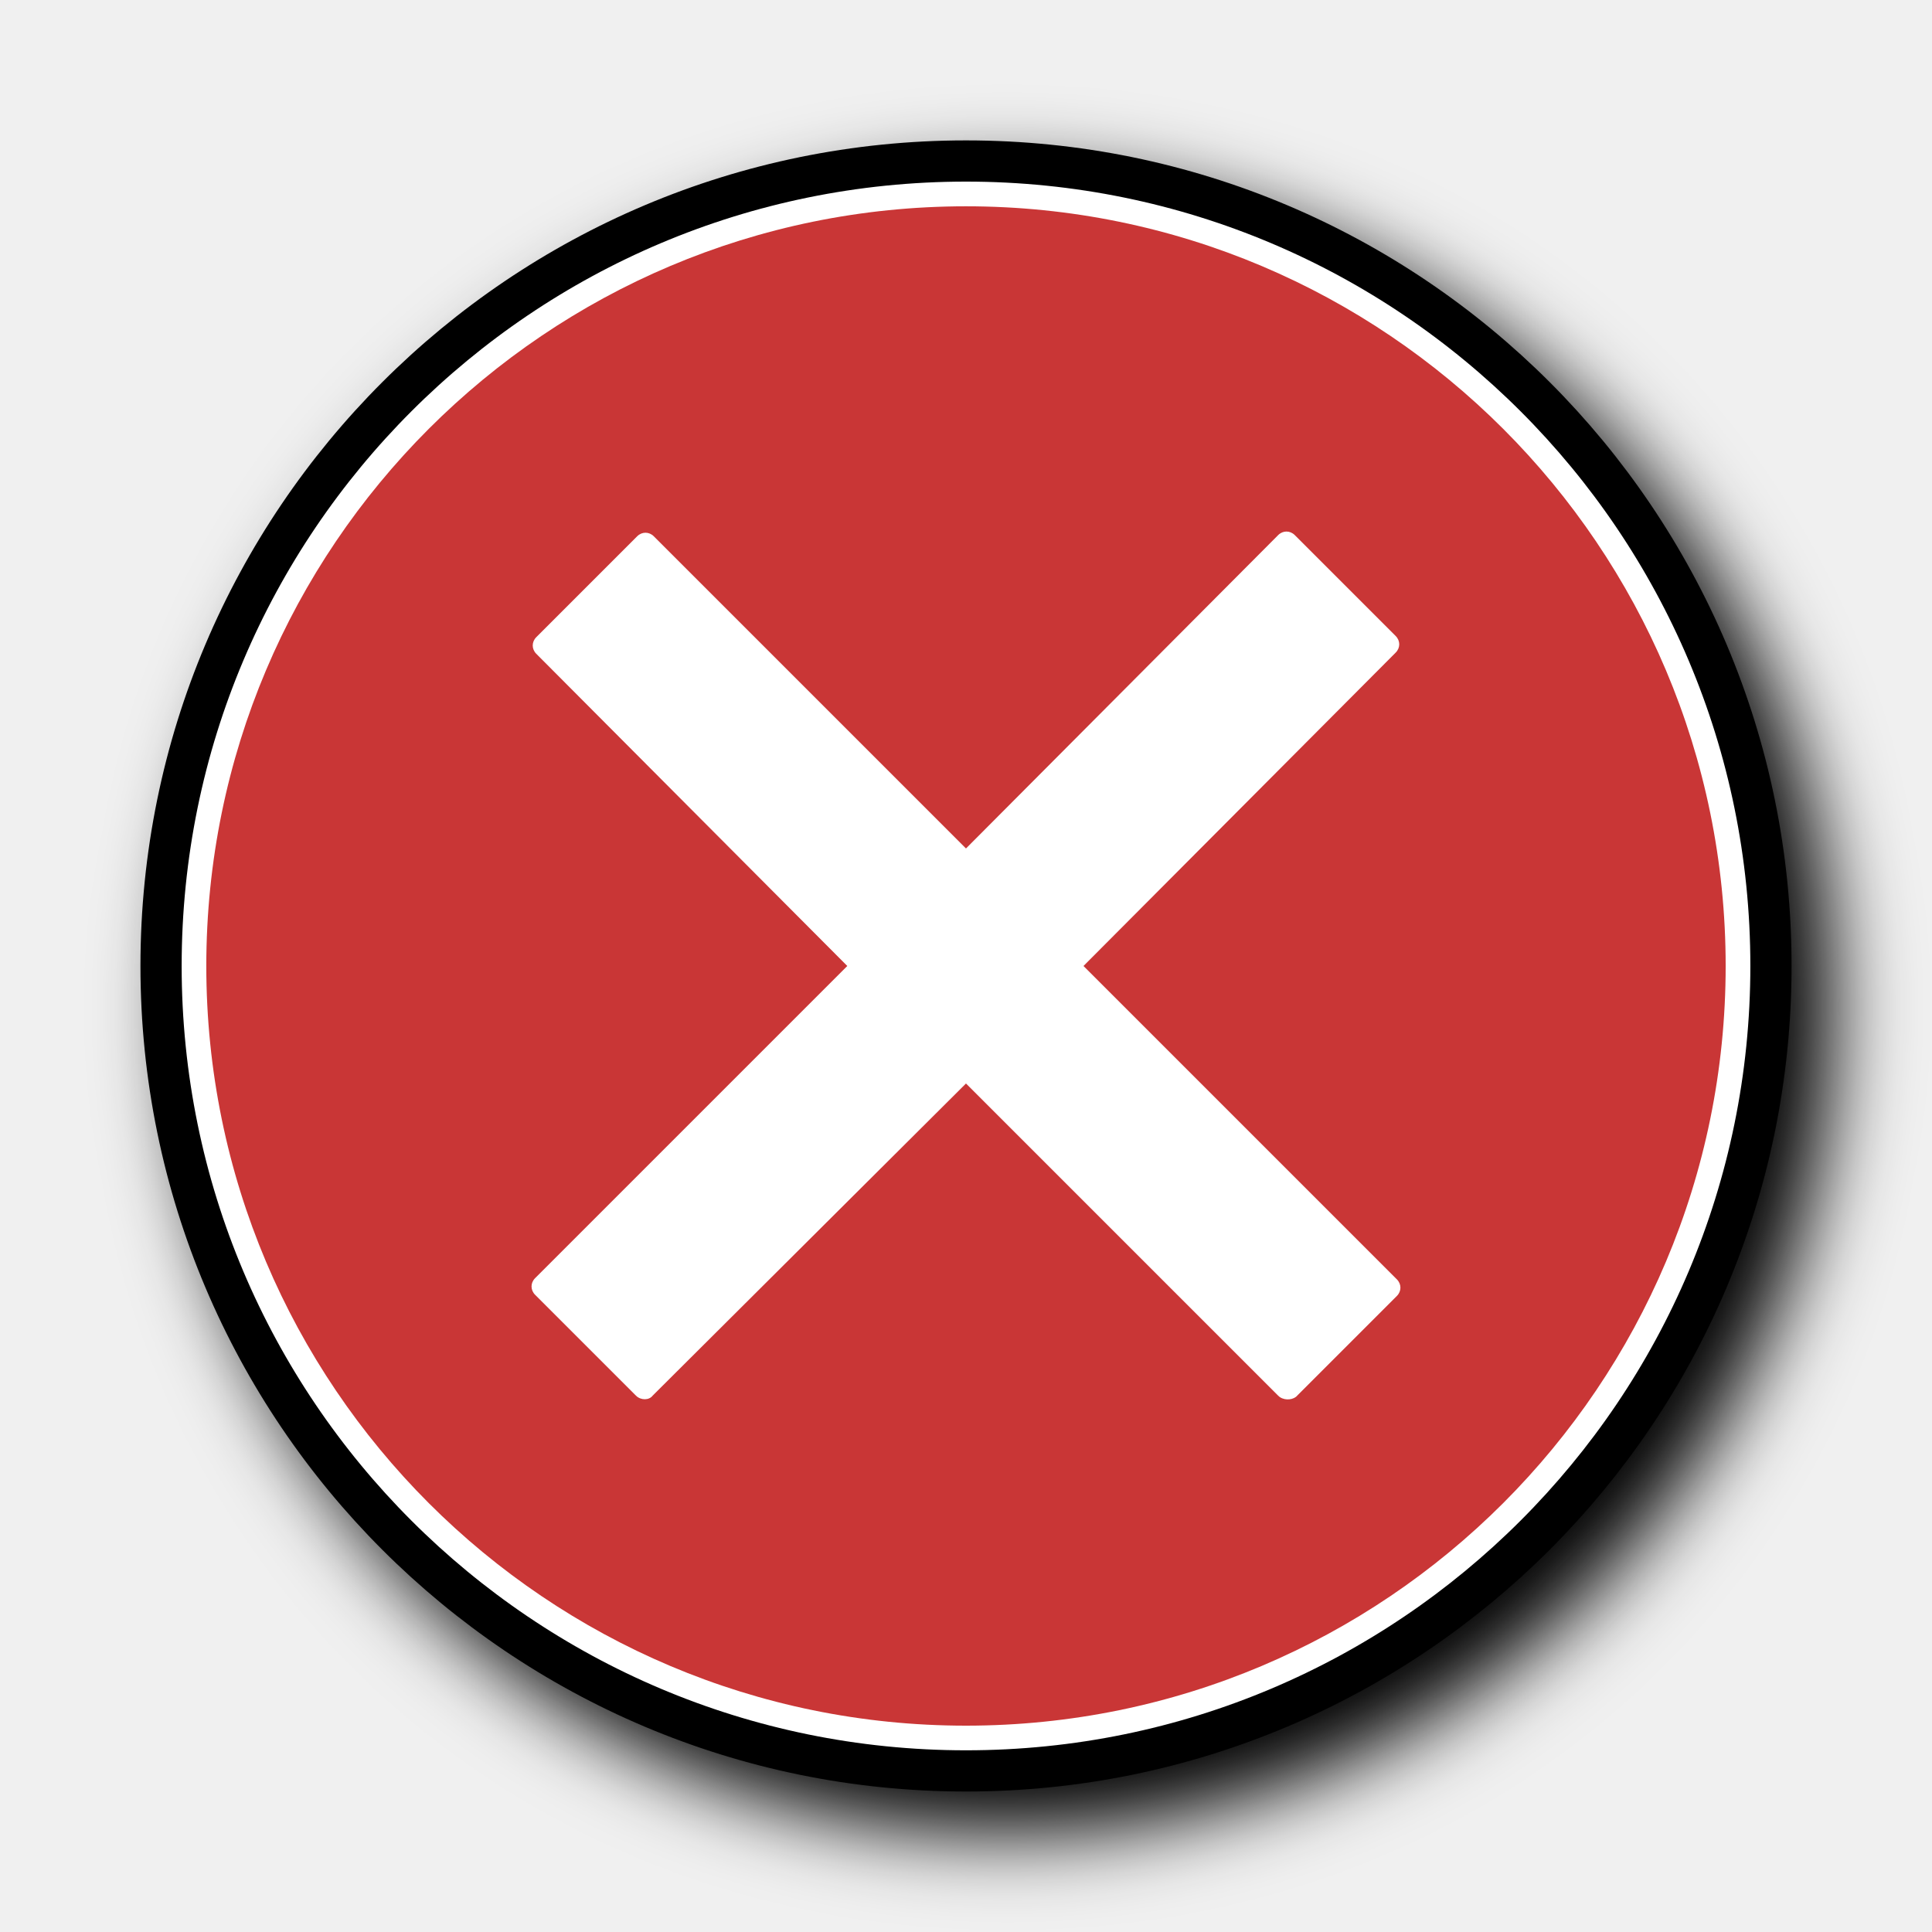
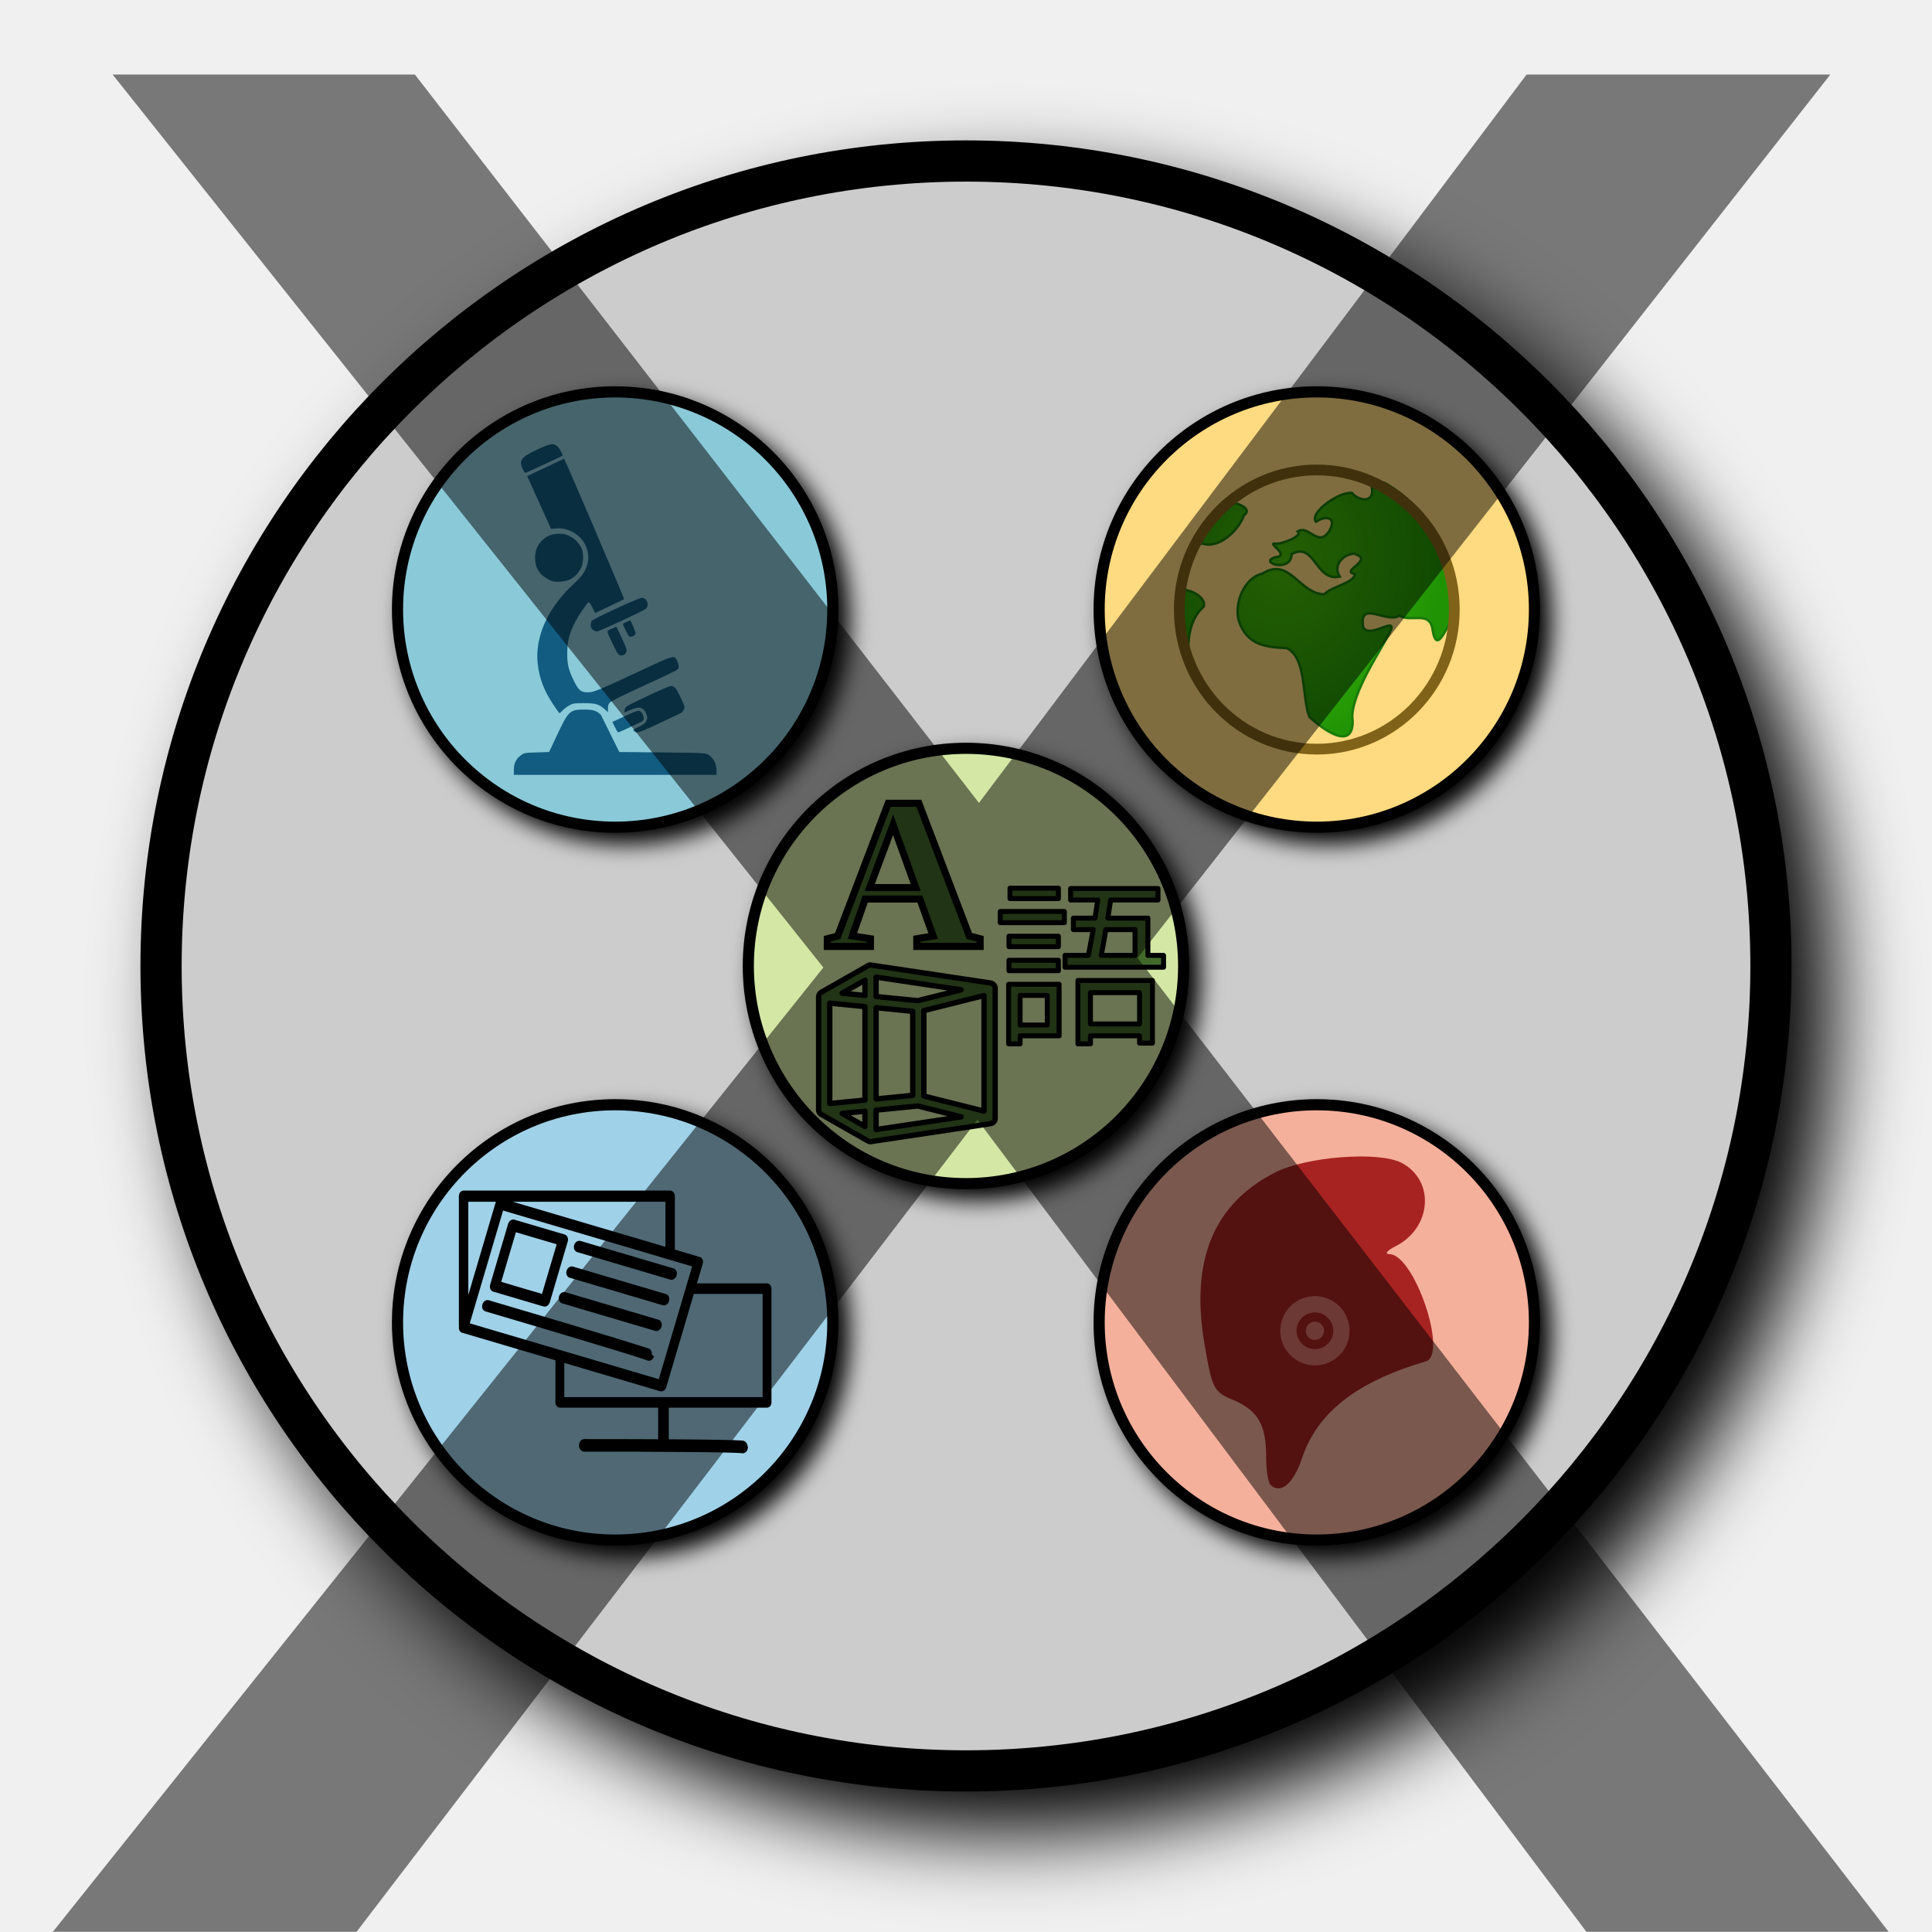
- <svg xmlns="http://www.w3.org/2000/svg" width="5.947mm" height="5.947mm" viewBox="0 0 21.072 21.072" id="svg10181" version="1.1">
+ <svg xmlns="http://www.w3.org/2000/svg" xmlns:xlink="http://www.w3.org/1999/xlink" width="5.947mm" height="5.947mm" viewBox="0 0 21.072 21.072" id="svg10181" version="1.1">
  <defs id="defs10183">
    <filter style="color-interpolation-filters:sRGB" id="filter14882-6-2-2-1-1">
      <feFlood flood-opacity="1" flood-color="rgb(0,0,0)" result="flood" id="feFlood14884-5-2-9-2-4" />
      <feComposite in="flood" in2="SourceGraphic" operator="in" result="composite1" id="feComposite14886-1-7-0-7-9" />
      <feGaussianBlur in="composite1" stdDeviation="0.5" result="blur" id="feGaussianBlur14888-7-8-0-0-2" />
      <feOffset dx="0.5" dy="0.5" result="offset" id="feOffset14890-3-9-6-9-0" />
      <feComposite in="SourceGraphic" in2="offset" operator="over" result="composite2" id="feComposite14892-2-1-4-3-6" />
    </filter>
    <filter style="color-interpolation-filters:sRGB" id="filter14882-2">
      <feFlood flood-opacity="1" flood-color="rgb(0,0,0)" result="flood" id="feFlood14884-2" />
      <feComposite in="flood" in2="SourceGraphic" operator="in" result="composite1" id="feComposite14886-8" />
      <feGaussianBlur in="composite1" stdDeviation="0.5" result="blur" id="feGaussianBlur14888-9" />
      <feOffset dx="0.5" dy="0.5" result="offset" id="feOffset14890-7" />
      <feComposite in="SourceGraphic" in2="offset" operator="over" result="composite2" id="feComposite14892-3" />
    </filter>
    <filter style="color-interpolation-filters:sRGB" id="filter14882-6-9">
      <feFlood flood-opacity="1" flood-color="rgb(0,0,0)" result="flood" id="feFlood14884-5-20" />
      <feComposite in="flood" in2="SourceGraphic" operator="in" result="composite1" id="feComposite14886-1-23" />
      <feGaussianBlur in="composite1" stdDeviation="0.5" result="blur" id="feGaussianBlur14888-7-7" />
      <feOffset dx="0.5" dy="0.5" result="offset" id="feOffset14890-3-5" />
      <feComposite in="SourceGraphic" in2="offset" operator="over" result="composite2" id="feComposite14892-2-9" />
    </filter>
    <filter style="color-interpolation-filters:sRGB" id="filter14882-6-2-6">
      <feFlood flood-opacity="1" flood-color="rgb(0,0,0)" result="flood" id="feFlood14884-5-2-0" />
      <feComposite in="flood" in2="SourceGraphic" operator="in" result="composite1" id="feComposite14886-1-7-6" />
      <feGaussianBlur in="composite1" stdDeviation="0.5" result="blur" id="feGaussianBlur14888-7-8-2" />
      <feOffset dx="0.5" dy="0.5" result="offset" id="feOffset14890-3-9-61" />
      <feComposite in="SourceGraphic" in2="offset" operator="over" result="composite2" id="feComposite14892-2-1-87" />
    </filter>
    <filter style="color-interpolation-filters:sRGB" id="filter14882-6-2-2-1">
      <feFlood flood-opacity="1" flood-color="rgb(0,0,0)" result="flood" id="feFlood14884-5-2-9-2" />
      <feComposite in="flood" in2="SourceGraphic" operator="in" result="composite1" id="feComposite14886-1-7-0-7" />
      <feGaussianBlur in="composite1" stdDeviation="0.5" result="blur" id="feGaussianBlur14888-7-8-0-0" />
      <feOffset dx="0.5" dy="0.5" result="offset" id="feOffset14890-3-9-6-9" />
      <feComposite in="SourceGraphic" in2="offset" operator="over" result="composite2" id="feComposite14892-2-1-4-3" />
    </filter>
    <filter style="color-interpolation-filters:sRGB" id="filter14882-6-2-1-3">
      <feFlood flood-opacity="1" flood-color="rgb(0,0,0)" result="flood" id="feFlood14884-5-2-1-6" />
      <feComposite in="flood" in2="SourceGraphic" operator="in" result="composite1" id="feComposite14886-1-7-3-7" />
      <feGaussianBlur in="composite1" stdDeviation="0.5" result="blur" id="feGaussianBlur14888-7-8-5-5" />
      <feOffset dx="0.5" dy="0.5" result="offset" id="feOffset14890-3-9-3-3" />
      <feComposite in="SourceGraphic" in2="offset" operator="over" result="composite2" id="feComposite14892-2-1-0-5" />
    </filter>
+     <radialGradient r="25.797" fy="21.771" fx="24.113" cy="21.771" cx="24.113" gradientTransform="matrix(0.4165222,-1.463345,1.19698,0.3492115,-24.42141,47.83493)" gradientUnits="userSpaceOnUse" id="radialGradient2237-6" xlink:href="#linearGradient17267" />
    <linearGradient id="linearGradient17267">
      <stop style="stop-color:#49c007;stop-opacity:1;" offset="0" id="stop17269" />
      <stop style="stop-color:#209305;stop-opacity:1;" offset="1" id="stop17271" />
    </linearGradient>
+     <filter id="filter14882-6-2-2-1-1-7" style="color-interpolation-filters:sRGB">
+       <feFlood id="feFlood14884-5-2-9-2-4-5" result="flood" flood-color="rgb(0,0,0)" flood-opacity="1" />
+       <feComposite id="feComposite14886-1-7-0-7-9-3" result="composite1" operator="in" in2="SourceGraphic" in="flood" />
+       <feGaussianBlur id="feGaussianBlur14888-7-8-0-0-2-5" result="blur" stdDeviation="0.5" in="composite1" />
+       <feOffset id="feOffset14890-3-9-6-9-0-6" result="offset" dy="0.5" dx="0.5" />
+       <feComposite id="feComposite14892-2-1-4-3-6-2" result="composite2" operator="over" in2="offset" in="SourceGraphic" />
+     </filter>
+     <filter id="filter14882-2-9" style="color-interpolation-filters:sRGB">
+       <feFlood id="feFlood14884-2-1" result="flood" flood-color="rgb(0,0,0)" flood-opacity="1" />
+       <feComposite id="feComposite14886-8-2" result="composite1" operator="in" in2="SourceGraphic" in="flood" />
+       <feGaussianBlur id="feGaussianBlur14888-9-7" result="blur" stdDeviation="0.5" in="composite1" />
+       <feOffset id="feOffset14890-7-0" result="offset" dy="0.5" dx="0.5" />
+       <feComposite id="feComposite14892-3-9" result="composite2" operator="over" in2="offset" in="SourceGraphic" />
+     </filter>
+     <filter id="filter14882-6-9-3" style="color-interpolation-filters:sRGB">
+       <feFlood id="feFlood14884-5-20-6" result="flood" flood-color="rgb(0,0,0)" flood-opacity="1" />
+       <feComposite id="feComposite14886-1-23-0" result="composite1" operator="in" in2="SourceGraphic" in="flood" />
+       <feGaussianBlur id="feGaussianBlur14888-7-7-6" result="blur" stdDeviation="0.5" in="composite1" />
+       <feOffset id="feOffset14890-3-5-2" result="offset" dy="0.5" dx="0.5" />
+       <feComposite id="feComposite14892-2-9-6" result="composite2" operator="over" in2="offset" in="SourceGraphic" />
+     </filter>
+     <filter id="filter14882-6-2-6-1" style="color-interpolation-filters:sRGB">
+       <feFlood id="feFlood14884-5-2-0-8" result="flood" flood-color="rgb(0,0,0)" flood-opacity="1" />
+       <feComposite id="feComposite14886-1-7-6-7" result="composite1" operator="in" in2="SourceGraphic" in="flood" />
+       <feGaussianBlur id="feGaussianBlur14888-7-8-2-9" result="blur" stdDeviation="0.5" in="composite1" />
+       <feOffset id="feOffset14890-3-9-61-2" result="offset" dy="0.5" dx="0.5" />
+       <feComposite id="feComposite14892-2-1-87-0" result="composite2" operator="over" in2="offset" in="SourceGraphic" />
+     </filter>
+     <filter id="filter14882-6-2-2-1-2" style="color-interpolation-filters:sRGB">
+       <feFlood id="feFlood14884-5-2-9-2-3" result="flood" flood-color="rgb(0,0,0)" flood-opacity="1" />
+       <feComposite id="feComposite14886-1-7-0-7-7" result="composite1" operator="in" in2="SourceGraphic" in="flood" />
+       <feGaussianBlur id="feGaussianBlur14888-7-8-0-0-5" result="blur" stdDeviation="0.5" in="composite1" />
+       <feOffset id="feOffset14890-3-9-6-9-9" result="offset" dy="0.5" dx="0.5" />
+       <feComposite id="feComposite14892-2-1-4-3-2" result="composite2" operator="over" in2="offset" in="SourceGraphic" />
+     </filter>
+     <filter id="filter14882-6-2-1-3-2" style="color-interpolation-filters:sRGB">
+       <feFlood id="feFlood14884-5-2-1-6-8" result="flood" flood-color="rgb(0,0,0)" flood-opacity="1" />
+       <feComposite id="feComposite14886-1-7-3-7-9" result="composite1" operator="in" in2="SourceGraphic" in="flood" />
+       <feGaussianBlur id="feGaussianBlur14888-7-8-5-5-7" result="blur" stdDeviation="0.5" in="composite1" />
+       <feOffset id="feOffset14890-3-9-3-3-3" result="offset" dy="0.5" dx="0.5" />
+       <feComposite id="feComposite14892-2-1-0-5-6" result="composite2" operator="over" in2="offset" in="SourceGraphic" />
+     </filter>
  </defs>
-   <g id="layer1" transform="translate(-302.6785,-335.755)">
-     <g id="g11064">
-       <g style="fill:#ffffff" id="g4673-4-8" transform="matrix(0.3782612,0,0,0.3782612,283.0495,328.2753)">
-         <g style="fill:#ffffff" id="g14894-9-7-7-7-9" transform="matrix(2.376381,0,0,2.376381,14.75502,-69.16565)">
-           <circle r="9.767" cy="49.147" cx="27.349" id="path14357-4-5-2-4-2" style="color:#000000;clip-rule:nonzero;display:inline;overflow:visible;visibility:visible;opacity:1;isolation:auto;mix-blend-mode:normal;color-interpolation:sRGB;color-interpolation-filters:linearRGB;solid-color:#000000;solid-opacity:1;fill:#ffffff;fill-opacity:1;fill-rule:evenodd;stroke:#000000;stroke-width:0.5;stroke-linecap:butt;stroke-linejoin:miter;stroke-miterlimit:4;stroke-dasharray:none;stroke-dashoffset:0;stroke-opacity:1;filter:url(#filter14882-6-2-2-1-1);color-rendering:auto;image-rendering:auto;shape-rendering:auto;text-rendering:auto;enable-background:accumulate" />
+   <g id="layer1" transform="translate(-386.6071,-324.6836)">
+     <g id="g10022" transform="matrix(0.2704085,0,0,0.2704085,410.6611,315.9537)">
+       <g id="g4673-4-8" transform="matrix(1.398851,0,0,1.398851,-161.5445,4.623503)">
+         <g style="fill:#cccccc" id="g14894-9-7-7-7-9" transform="matrix(2.376381,0,0,2.376381,14.75502,-69.16565)">
+           <circle r="9.767" cy="49.147" cx="27.349" id="path14357-4-5-2-4-2" style="color:#000000;clip-rule:nonzero;display:inline;overflow:visible;visibility:visible;opacity:1;isolation:auto;mix-blend-mode:normal;color-interpolation:sRGB;color-interpolation-filters:linearRGB;solid-color:#000000;solid-opacity:1;fill:#cccccc;fill-opacity:1;fill-rule:evenodd;stroke:#000000;stroke-width:0.5;stroke-linecap:butt;stroke-linejoin:miter;stroke-miterlimit:4;stroke-dasharray:none;stroke-dashoffset:0;stroke-opacity:1;filter:url(#filter14882-6-2-2-1-1);color-rendering:auto;image-rendering:auto;shape-rendering:auto;text-rendering:auto;enable-background:accumulate" />
        </g>
      </g>
-       <g transform="matrix(0.1294643,0,0,0.1294643,304.9286,338.0051)" id="g10956">
-         <circle style="fill:#c93636" class="st0" cx="64" cy="64" r="64" id="circle10945" />
-         <path style="fill:#ffffff" class="st1" d="M 100.3,90.4 73.9,64 100.2,37.6 c 0.4,-0.4 0.4,-1 0,-1.4 l -8.5,-8.5 c -0.4,-0.4 -1,-0.4 -1.4,0 L 64,54.1 37.7,27.8 c -0.4,-0.4 -1,-0.4 -1.4,0 l -8.5,8.5 c -0.4,0.4 -0.4,1 0,1.4 L 54,64 27.7,90.3 c -0.4,0.4 -0.4,1 0,1.4 l 8.5,8.5 c 0.4,0.4 1.1,0.4 1.4,0 L 64,73.9 90.3,100.2 c 0.4,0.4 1.1,0.4 1.5,0.1 l 8.5,-8.5 c 0.4,-0.4 0.4,-1 0,-1.4 z" id="path10947" />
+       <g transform="translate(-0.1177011,-53.47679)" id="g9970">
+         <g id="g14894-6" transform="matrix(0.8988928,0,0,0.8988928,-74.45764,80.54522)">
+           <circle r="9.767" cy="49.147" cx="27.349" id="path14357-1" style="color:#000000;clip-rule:nonzero;display:inline;overflow:visible;visibility:visible;opacity:1;isolation:auto;mix-blend-mode:normal;color-interpolation:sRGB;color-interpolation-filters:linearRGB;solid-color:#000000;solid-opacity:1;fill:#d4e7a5;fill-opacity:1;fill-rule:evenodd;stroke:#000000;stroke-width:0.5;stroke-linecap:butt;stroke-linejoin:miter;stroke-miterlimit:4;stroke-dasharray:none;stroke-dashoffset:0;stroke-opacity:1;filter:url(#filter14882-2);color-rendering:auto;image-rendering:auto;shape-rendering:auto;text-rendering:auto;enable-background:accumulate" />
+           <text id="text14359-2" y="52.016" x="28.591" style="font-style:normal;font-weight:normal;font-size:5.927px;line-height:125%;font-family:Sans;letter-spacing:0px;word-spacing:0px;fill:#42692a;fill-opacity:1;stroke:#000000;stroke-width:0.222;stroke-linecap:round;stroke-linejoin:round;stroke-miterlimit:10;stroke-dasharray:none;stroke-opacity:1" xml:space="preserve">
+             <tspan style="font-style:normal;font-variant:normal;font-weight:normal;font-stretch:normal;font-size:7.902px;font-family:Arial;-inkscape-font-specification:Arial;fill:#42692a;fill-opacity:1;stroke:#000000;stroke-width:0.222;stroke-linecap:round;stroke-linejoin:round;stroke-miterlimit:10;stroke-dasharray:none;stroke-opacity:1" y="52.016" x="28.591" id="tspan14361-9">語</tspan>
+           </text>
+           <text id="text14363-3" y="48.269" x="21.03" style="font-style:normal;font-variant:normal;font-weight:normal;font-stretch:normal;font-size:9.726px;line-height:125%;font-family:'Liberation Serif';-inkscape-font-specification:'Liberation Serif';letter-spacing:0px;word-spacing:0px;fill:#42692a;fill-opacity:1;stroke:#000000;stroke-width:0.317;stroke-linecap:butt;stroke-linejoin:miter;stroke-miterlimit:10;stroke-dasharray:none;stroke-opacity:1" xml:space="preserve">
+             <tspan style="font-style:normal;font-variant:normal;font-weight:bold;font-stretch:normal;font-family:'Liberation Serif';-inkscape-font-specification:'Liberation Serif Bold';fill:#42692a;fill-opacity:1;stroke:#000000;stroke-width:0.317;stroke-miterlimit:10;stroke-dasharray:none;stroke-opacity:1" y="48.269" x="21.03" id="tspan14365-1">A</tspan>
+           </text>
+           <g style="fill:none;fill-opacity:1;stroke-width:6.135;stroke-miterlimit:10;stroke-dasharray:none" transform="matrix(-0.05083324,0,0,0.05083324,14.74053,45.49891)" id="g14391-9">
+             <path id="path14426-4" d="m -163.85,70.898 a 4.915,4.915 0 0 0 -1.457,0.244 l -103.828,15.543 a 4.915,4.915 0 0 0 -0.006,0 4.915,4.915 0 0 0 -4.641,5.711 l 0,112.979 a 4.915,4.915 0 0 0 4.566,5.686 l 103.941,15.561 a 4.915,4.915 0 0 0 4.533,-0.818 l 39.811,-22.662 a 4.915,4.915 0 0 0 2.973,-5.322 l 0,-97.887 a 4.915,4.915 0 0 0 -2.26,-4.902 4.915,4.915 0 0 0 -0.225,-0.135 L -160.719,71.967 a 4.915,4.915 0 0 0 -3.131,-1.068 z m -4.84,10.689 0,17.152 -36.883,3.631 -38.186,-9.547 75.068,-11.236 z m 9.828,2.746 20.127,11.455 -20.127,1.982 0,-13.438 z m -105.09,13.574 53.1,13.275 0,75.391 -53.1,13.275 0,-101.941 z m 136.166,6.678 0,88.584 -31.076,-3.061 0,-82.463 31.076,-3.061 z m -40.904,4.029 0,80.527 -32.334,-3.186 0,-74.156 32.334,-3.186 z m -36.883,86.771 36.883,3.631 0,17.152 -75.068,-11.236 38.186,-9.547 z m 46.711,4.6 20.125,1.98 -20.125,11.457 0,-13.438 z" style="color:#000000;font-style:normal;font-variant:normal;font-weight:normal;font-stretch:normal;font-size:medium;line-height:normal;font-family:Dialog;text-indent:0;text-align:start;text-decoration:none;text-decoration-line:none;text-decoration-style:solid;text-decoration-color:#000000;letter-spacing:normal;word-spacing:normal;text-transform:none;direction:ltr;block-progression:tb;writing-mode:lr-tb;baseline-shift:baseline;text-anchor:start;white-space:normal;clip-rule:nonzero;display:inline;overflow:visible;visibility:visible;opacity:1;isolation:auto;mix-blend-mode:normal;color-interpolation:sRGB;color-interpolation-filters:linearRGB;solid-color:#000000;solid-opacity:1;fill:#42692a;fill-opacity:1;fill-rule:nonzero;stroke:#000000;stroke-width:4.698;stroke-linecap:round;stroke-linejoin:round;stroke-miterlimit:10;stroke-dasharray:none;stroke-dashoffset:0;stroke-opacity:1;color-rendering:auto;image-rendering:auto;shape-rendering:auto;text-rendering:auto;enable-background:accumulate" />
+           </g>
+         </g>
+         <g id="g9927" transform="translate(3.349906,58.92224)">
+           <g id="g15255-7" transform="translate(-98.03476,30.26365)">
+             <g id="g14894-9-8" transform="matrix(0.8988928,0,0,0.8988928,6.077119,5.736059)">
+               <circle r="9.767" cy="49.147" cx="27.349" id="path14357-4-4" style="color:#000000;clip-rule:nonzero;display:inline;overflow:visible;visibility:visible;opacity:1;isolation:auto;mix-blend-mode:normal;color-interpolation:sRGB;color-interpolation-filters:linearRGB;solid-color:#000000;solid-opacity:1;fill:#9fd1e8;fill-opacity:1;fill-rule:evenodd;stroke:#000000;stroke-width:0.5;stroke-linecap:butt;stroke-linejoin:miter;stroke-miterlimit:4;stroke-dasharray:none;stroke-dashoffset:0;stroke-opacity:1;filter:url(#filter14882-6-9);color-rendering:auto;image-rendering:auto;shape-rendering:auto;text-rendering:auto;enable-background:accumulate" />
+             </g>
+             <g id="g15168-5" transform="matrix(0.2638754,0,0,0.3128042,61.19909,40.05706)">
+               <g id="g15217-0" transform="translate(-0.7057329,-6.251093)" />
+               <g id="g15234-3">
+                 <g transform="translate(-0.7057329,-7.739448)" id="g15223-6">
+                   <rect style="color:#000000;clip-rule:nonzero;display:inline;overflow:visible;visibility:visible;opacity:1;isolation:auto;mix-blend-mode:normal;color-interpolation:sRGB;color-interpolation-filters:linearRGB;solid-color:#000000;solid-opacity:1;fill:#9fd1e8;fill-opacity:1;fill-rule:nonzero;stroke:#000000;stroke-width:1.356;stroke-linecap:round;stroke-linejoin:round;stroke-miterlimit:4;stroke-dasharray:none;stroke-dashoffset:0;stroke-opacity:1;color-rendering:auto;image-rendering:auto;shape-rendering:auto;text-rendering:auto;enable-background:accumulate" id="rect15127-7-1" width="31.665" height="14.668" x="-123.477" y="34.897" />
+                   <g transform="translate(-0.7485441,-1.368154)" id="g15213-0">
+                     <path style="fill:none;fill-rule:evenodd;stroke:#000000;stroke-width:1.623;stroke-linecap:butt;stroke-linejoin:round;stroke-miterlimit:10;stroke-dasharray:none;stroke-opacity:1" d="m -106.896,51.197 0,4.631" id="path15209-6" />
+                     <path style="fill:none;fill-rule:evenodd;stroke:#000000;stroke-width:1.623;stroke-linecap:round;stroke-linejoin:round;stroke-miterlimit:10;stroke-dasharray:none;stroke-opacity:1" d="m -118.996,56.474 c 24.203,0 24.203,0.21 24.203,0.21" id="path15211-3" />
+                   </g>
+                 </g>
+                 <rect style="color:#000000;clip-rule:nonzero;display:inline;overflow:visible;visibility:visible;opacity:1;isolation:auto;mix-blend-mode:normal;color-interpolation:sRGB;color-interpolation-filters:linearRGB;solid-color:#000000;solid-opacity:1;fill:#9fd1e8;fill-opacity:1;fill-rule:nonzero;stroke:#000000;stroke-width:1.441;stroke-linecap:round;stroke-linejoin:round;stroke-miterlimit:4;stroke-dasharray:none;stroke-dashoffset:0;stroke-opacity:1;color-rendering:auto;image-rendering:auto;shape-rendering:auto;text-rendering:auto;enable-background:accumulate" id="rect15127-0-2" width="31.573" height="16.607" x="-138.901" y="15.235" />
+                 <g transform="matrix(0.9590112,0.2390438,-0.3359116,0.9590112,-35.11166,21.46364)" id="g15193-0">
+                   <rect y="18.447" x="-95.935" height="16.607" width="31.573" id="rect15127-6" style="color:#000000;clip-rule:nonzero;display:inline;overflow:visible;visibility:visible;opacity:1;isolation:auto;mix-blend-mode:normal;color-interpolation:sRGB;color-interpolation-filters:linearRGB;solid-color:#000000;solid-opacity:1;fill:#9fd1e8;fill-opacity:1;fill-rule:nonzero;stroke:#000000;stroke-width:1.441;stroke-linecap:round;stroke-linejoin:round;stroke-miterlimit:4;stroke-dasharray:none;stroke-dashoffset:0;stroke-opacity:1;color-rendering:auto;image-rendering:auto;shape-rendering:auto;text-rendering:auto;enable-background:accumulate" />
+                   <g id="g15161-1">
+                     <rect style="color:#000000;clip-rule:nonzero;display:inline;overflow:visible;visibility:visible;opacity:1;isolation:auto;mix-blend-mode:normal;color-interpolation:sRGB;color-interpolation-filters:linearRGB;solid-color:#000000;solid-opacity:1;fill:#9fd1e8;fill-opacity:1;fill-rule:nonzero;stroke:#000000;stroke-width:1.5;stroke-linecap:round;stroke-linejoin:round;stroke-miterlimit:4;stroke-dasharray:none;stroke-dashoffset:0;stroke-opacity:1;color-rendering:auto;image-rendering:auto;shape-rendering:auto;text-rendering:auto;enable-background:accumulate" id="rect15129-5" width="8.001" height="8.171" x="-93.148" y="20.634" />
+                     <g style="stroke-width:1.5;stroke-linecap:round;stroke-linejoin:round;stroke-miterlimit:10;stroke-dasharray:none" id="g15156-5" transform="translate(0,-0.798677)">
+                       <path id="path15131-47" d="m -82.546,21.649 14.831,0" style="fill:none;fill-rule:evenodd;stroke:#000000;stroke-width:1.5;stroke-linecap:round;stroke-linejoin:round;stroke-miterlimit:10;stroke-dasharray:none;stroke-opacity:1" />
+                       <path id="path15131-4-6" d="m -82.546,28.54 14.831,0" style="fill:none;fill-rule:evenodd;stroke:#000000;stroke-width:1.5;stroke-linecap:round;stroke-linejoin:round;stroke-miterlimit:10;stroke-dasharray:none;stroke-opacity:1" />
+                       <path id="path15131-0-5" d="m -82.546,25.095 14.831,0" style="fill:none;fill-rule:evenodd;stroke:#000000;stroke-width:1.5;stroke-linecap:round;stroke-linejoin:round;stroke-miterlimit:10;stroke-dasharray:none;stroke-opacity:1" />
+                     </g>
+                   </g>
+                   <path id="path15154-6" d="m -93.432,31.535 c 25.917,0 25.917,0.153 25.917,0.153" style="fill:none;fill-rule:evenodd;stroke:#000000;stroke-width:1.5;stroke-linecap:round;stroke-linejoin:round;stroke-miterlimit:10;stroke-dasharray:none;stroke-opacity:1" />
+                 </g>
+               </g>
+             </g>
+           </g>
+           <g id="g4646-9" transform="translate(-89.21268,30.26365)">
+             <g id="g14894-9-7-3" transform="matrix(0.8988928,0,0,0.8988928,25.55523,5.736059)">
+               <circle r="9.767" cy="49.147" cx="27.349" id="path14357-4-5-7" style="color:#000000;clip-rule:nonzero;display:inline;overflow:visible;visibility:visible;opacity:1;isolation:auto;mix-blend-mode:normal;color-interpolation:sRGB;color-interpolation-filters:linearRGB;solid-color:#000000;solid-opacity:1;fill:#f4b09b;fill-opacity:1;fill-rule:evenodd;stroke:#000000;stroke-width:0.5;stroke-linecap:butt;stroke-linejoin:miter;stroke-miterlimit:4;stroke-dasharray:none;stroke-dashoffset:0;stroke-opacity:1;filter:url(#filter14882-6-2-6);color-rendering:auto;image-rendering:auto;shape-rendering:auto;text-rendering:auto;enable-background:accumulate" />
+             </g>
+             <g id="g4563-4" transform="matrix(0.2488957,0,0,0.2488957,13.12101,32.54981)">
+               <path id="path15299-5" d="m 141.218,96.071 c -0.386,-0.386 -0.701,-2.456 -0.701,-4.6 0,-5.146 -1.369,-7.477 -5.374,-9.151 -3.123,-1.305 -3.373,-1.794 -4.613,-9.043 -2.314,-13.526 1.443,-22.69 11.393,-27.791 5.093,-2.611 16.916,-3.508 20.578,-1.561 5.427,2.886 4.853,10.53 -1.014,13.499 -1.388,0.702 -1.813,1.262 -0.97,1.277 4.033,0.073 9.52,16.298 5.876,17.375 -11.271,3.331 -17.598,8.294 -20.083,15.752 -1.365,4.096 -3.477,5.856 -5.091,4.243 z" style="fill:#a72321;fill-opacity:1" />
+               <circle r="5.614" cy="71.12" cx="148.424" id="path15301-2" style="color:#000000;clip-rule:nonzero;display:inline;overflow:visible;visibility:visible;opacity:1;isolation:auto;mix-blend-mode:normal;color-interpolation:sRGB;color-interpolation-filters:linearRGB;solid-color:#000000;solid-opacity:1;fill:#db7368;fill-opacity:1;fill-rule:nonzero;stroke:none;stroke-width:1.5;stroke-linecap:butt;stroke-linejoin:round;stroke-miterlimit:10;stroke-dasharray:none;stroke-dashoffset:0;stroke-opacity:1;color-rendering:auto;image-rendering:auto;shape-rendering:auto;text-rendering:auto;enable-background:accumulate" />
+               <circle r="2.225" cy="71.12" cx="148.424" id="path15303-5" style="color:#000000;clip-rule:nonzero;display:inline;overflow:visible;visibility:visible;opacity:1;isolation:auto;mix-blend-mode:normal;color-interpolation:sRGB;color-interpolation-filters:linearRGB;solid-color:#000000;solid-opacity:1;fill:#db7368;fill-opacity:1;fill-rule:nonzero;stroke:#a62321;stroke-width:1.5;stroke-linecap:butt;stroke-linejoin:round;stroke-miterlimit:10;stroke-dasharray:none;stroke-dashoffset:0;stroke-opacity:1;color-rendering:auto;image-rendering:auto;shape-rendering:auto;text-rendering:auto;enable-background:accumulate" />
+             </g>
+           </g>
+           <g id="g4673-4" transform="translate(-136.991,1.510195)">
+             <g id="g14894-9-7-7-7" transform="matrix(0.8988928,0,0,0.8988928,45.03334,5.736059)">
+               <circle r="9.767" cy="49.147" cx="27.349" id="path14357-4-5-2-4" style="color:#000000;clip-rule:nonzero;display:inline;overflow:visible;visibility:visible;opacity:1;isolation:auto;mix-blend-mode:normal;color-interpolation:sRGB;color-interpolation-filters:linearRGB;solid-color:#000000;solid-opacity:1;fill:#8ac9d8;fill-opacity:1;fill-rule:evenodd;stroke:#000000;stroke-width:0.5;stroke-linecap:butt;stroke-linejoin:miter;stroke-miterlimit:4;stroke-dasharray:none;stroke-dashoffset:0;stroke-opacity:1;filter:url(#filter14882-6-2-2-1);color-rendering:auto;image-rendering:auto;shape-rendering:auto;text-rendering:auto;enable-background:accumulate" />
+             </g>
+             <g transform="matrix(0.03230569,0,0,0.03230569,57.17919,33.03883)" id="layer1-3-4" style="fill:#125c81;fill-opacity:1">
+               <path id="path2995-8-3" d="m 258.5,722.4 c 0,-7.975 2.928,-13.942 8.911,-18.157 4.187,-2.95 4.514,-3.008 19.697,-3.5 l 15.439,-0.5 10.227,-21.806 c 13.915,-29.671 15.616,-31.22 34.227,-31.164 10.805,0.032 15.486,1.581 20.263,6.701 l 22.898,46.269 53.419,0.5 c 58.543,0.548 56.057,0.281 62.116,6.661 3.83,4.032 5.803,9.407 5.803,15.807 l 0,5.532 -253,0 z m 126.205,-53.195 -3.224,-6.538 6.259,-2.851 c 3.443,-1.568 10.242,-4.701 15.109,-6.962 4.867,-2.261 9.897,-4.112 11.177,-4.112 4.778,0 8.749,9.866 5.167,12.839 -1.474,1.223 -29.352,14.161 -30.514,14.161 -0.413,0 -2.202,-2.942 -3.975,-6.538 z m 24.237,5.119 c -2.367,-1.731 -2.586,-1.525 6.379,-6.013 5.997,-3.003 7.594,-4.318 8.827,-7.27 1.358,-3.251 1.344,-4.03 -0.15,-7.941 -3.364,-8.809 -8.963,-10.309 -19.999,-5.358 -3.678,1.65 -6.869,3 -7.093,3 -1.394,0 -0.024,-5.155 1.843,-6.935 3.101,-2.956 52.613,-25.998 55.944,-26.035 1.482,-0.017 3.793,0.982 5.136,2.22 2.534,2.335 11.67,21.136 11.67,24.016 0,3.176 -2.311,6.653 -5.389,8.109 -53.552,25.331 -53.123,25.165 -57.169,22.206 z M 307.703,640.913 c -11.631,-17.557 -17.18,-32.064 -19.325,-50.521 -2.609,-22.448 3.841,-46.63 18.376,-68.889 8.133,-12.455 15.653,-21.084 31.163,-35.761 14.862,-14.063 17.637,-32.159 7.399,-48.247 -6.754,-10.613 -22.406,-18.088 -34.186,-16.326 l -6.255,0.352 -29.691,-65.842 45.98,-21.584 c 0.849,-0.398 75.388,174.928 75.084,175.231 -0.216,0.216 -8.46,4.205 -18.321,8.865 L 360,526.665 l -3.473,-6.97 c -1.91,-3.834 -3.935,-6.823 -4.5,-6.644 -1.848,0.587 -12.414,15.999 -16.97,24.753 -7.154,13.745 -9.833,24.132 -9.912,38.438 -0.079,14.293 1.45,21.001 7.75,34 6.365,13.133 9.207,15.52 18.42,15.479 6.857,-0.031 13.204,-2.627 60.811,-24.872 48.319,-22.578 46.651,-22.119 50.398,-13.864 2.425,5.343 2.477,8.348 0.18,10.315 -1.702,1.458 -14.033,7.319 -61.204,29.095 -11.275,5.205 -21.622,10.569 -22.993,11.921 -1.977,1.949 -2.494,3.466 -2.5,7.327 l -0.007,4.869 -3.878,-3.498 c -7.217,-6.51 -11.461,-7.772 -26.122,-7.772 -12.157,0 -13.324,0.173 -18,2.661 -2.75,1.463 -6.551,4.276 -8.446,6.25 -1.895,1.974 -3.723,3.589 -4.062,3.589 -0.339,0 -3.844,-4.873 -7.789,-10.829 z m 81.538,-62.421 c -0.902,-0.688 -4.179,-6.65 -7.281,-13.25 -8.399,-17.868 -8.255,-15.83 -1.334,-18.816 l 5.977,-2.579 6.029,12.697 c 3.316,6.984 6.268,14.109 6.561,15.835 0.938,5.531 -5.513,9.494 -9.951,6.113 z m 13.434,-22.447 c -1.174,-0.46 -8.6,-15.271 -7.939,-15.834 0.918,-0.78 9.001,-4.55 9.197,-4.289 1.261,1.678 6.566,14.452 6.566,15.81 0,2.867 -4.785,5.505 -7.825,4.313 z m -45.541,-8.375 C 355.128,546.091 354.5,544.706 354.5,541.861 c 0,-2.055 0.562,-4.486 1.25,-5.402 1.89,-2.517 58.711,-28.685 62.326,-28.702 6.6,-0.032 10.124,9.248 5.174,13.627 -3.206,2.836 -58.166,28.358 -61.067,28.358 -1.327,0 -3.599,-0.933 -5.048,-2.073 z m -55.322,-62.892 c -11.286,-5.708 -16.757,-14.516 -16.792,-27.036 -0.026,-9.328 3.329,-16.937 10.091,-22.889 5.62,-4.947 11.829,-7.111 20.407,-7.111 5.454,0 7.791,0.564 12.885,3.11 6.833,3.415 12.977,10.116 15.241,16.626 2.07,5.951 1.586,16.958 -0.98,22.295 -5.555,11.553 -13.922,17.123 -26.652,17.743 -7.392,0.36 -8.492,0.148 -14.2,-2.739 z m -32.113,-137.562 c -5.39,-11.095 -2.194,-15.342 18.801,-24.989 16.032,-7.367 19.793,-7.871 24.719,-3.316 2.247,2.077 6.788,10.658 6.038,11.408 -0.161,0.161 -4.785,2.398 -10.275,4.971 -25.624,12.008 -35.451,16.453 -36.376,16.453 -0.389,0 -1.697,-2.037 -2.907,-4.527 z" style="fill:#125c81;fill-opacity:1" />
+             </g>
+           </g>
+           <g transform="matrix(10,0,0,10,-713.4132,-759.5395)" id="g4909-0">
+             <g transform="matrix(0.05761569,0,0,0.05761569,62.51191,83.40339)" id="g4917-7">
+               <g id="g4931-8">
+                 <g id="g14894-9-7-5-6" transform="matrix(1.560153,0,0,1.560153,42.76041,-116.7184)">
+                   <circle r="9.767" cy="49.147" cx="27.349" id="path14357-4-5-5-8" style="color:#000000;clip-rule:nonzero;display:inline;overflow:visible;visibility:visible;opacity:1;isolation:auto;mix-blend-mode:normal;color-interpolation:sRGB;color-interpolation-filters:linearRGB;solid-color:#000000;solid-opacity:1;fill:#feda80;fill-opacity:1;fill-rule:evenodd;stroke:#000000;stroke-width:0.5;stroke-linecap:butt;stroke-linejoin:miter;stroke-miterlimit:4;stroke-dasharray:none;stroke-dashoffset:0;stroke-opacity:1;filter:url(#filter14882-6-2-1-3);color-rendering:auto;image-rendering:auto;shape-rendering:auto;text-rendering:auto;enable-background:accumulate" />
+                 </g>
+                 <g id="g4925-8" transform="matrix(0.3427744,0,0,0.3427744,79.17192,-50.11334)">
+                   <path id="circle14328-4" d="M -0.42,6.97 C -3.945,10.152 -6.566,14.162 -8.142,18.564 c 0.857,-1.136 1.905,-2.111 2.884,-2.722 3.386,1.372 7.62,-2.696 8.6,-5.663 C 5.377,8.616 1.762,7.648 -0.42,6.97 Z M 22.914,6.125 c -2.794,1.216 -5.963,4.028 -4.817,5.33 2.032,-1.393 4.333,-0.886 2.712,1.862 -2.246,3.574 -4.173,-1.334 -6.468,0.112 1.115,0.985 -3.005,2.451 -4.229,2.519 -2.491,-0.409 2.12,1.844 0.367,2.621 -5.101,0.85 2.515,3.684 2.635,-0.509 4.738,-2.652 4.896,5.756 9.824,4.589 -1.352,-2.013 0.287,-4.386 2.83,-4.69 4.611,1.296 -3.055,3.575 0.323,4.181 -0.361,1.905 -4.72,2.445 -6.319,4.143 -5.15,-0.141 -7.111,-7.745 -12.603,-4.243 -3.751,0.817 -5.858,6.107 -4.838,9.661 1.696,4.967 5.453,5.371 9.829,5.564 4.032,2.121 3.016,9.692 4.558,14.023 2.293,2.162 8.946,7.322 8.853,0.803 -0.733,-4.474 4.905,-13.106 7.027,-17.003 3.327,-5.583 -3.348,0.587 -4.865,-2.052 -0.983,-5.85 4.804,-0.663 7.378,-2.425 2.446,1.527 6.337,-1.219 6.818,3.08 0.937,5.292 3.03,-1.795 4.238,-2.41 C 46.665,26.581 46.044,21.699 44.078,17.048 41.577,11.131 37.308,6.516 32.191,3.55 31.073,3.398 29.959,3.499 29.489,4.426 30.114,7.552 27.003,7.424 25.415,5.562 24.735,5.499 23.846,5.72 22.914,6.125 Z M -9.644,25.081 c -0.504,4.468 0.022,9.109 1.735,13.562 -0.317,-3.538 0.421,-7.5 2.953,-9.742 0.697,-0.722 -0.342,-3.172 -4.647,-3.725 -0.017,-0.03 -0.024,-0.064 -0.04,-0.095 z" style="fill:url(#radialGradient2237-6);fill-opacity:1;stroke:#1a7a0b;stroke-width:0.5;stroke-miterlimit:4;stroke-dasharray:none;stroke-opacity:1" />
+                   <ellipse ry="28.511" rx="28.085" cx="18.253" cy="29.384" style="fill:none;stroke:#806218;stroke-width:2.194;stroke-opacity:1" id="circle13325-3" />
+                 </g>
+               </g>
+             </g>
+           </g>
+         </g>
      </g>
    </g>
+     <text xml:space="preserve" style="font-style:normal;font-weight:normal;font-size:30.745px;line-height:125%;font-family:sans-serif;letter-spacing:0px;word-spacing:0px;fill:#000000;fill-opacity:1;stroke:none;stroke-width:1px;stroke-linecap:butt;stroke-linejoin:miter;stroke-opacity:1;opacity:0.5;" x="370.036" y="361.107" id="text4404" transform="scale(1.044401,0.9574865)">
+       <tspan id="tspan4406" x="370.036" y="361.107" style="font-style:normal;font-variant:normal;font-weight:normal;font-stretch:normal;font-family:Arial;-inkscape-font-specification:Arial;">X</tspan>
+     </text>
  </g>
-   <style id="style10943" type="text/css">
+   <style type="text/css" id="style10943">
	.st0{fill:#C93636;}
	.st1{fill:#FFFFFF;}
</style>
</svg>
